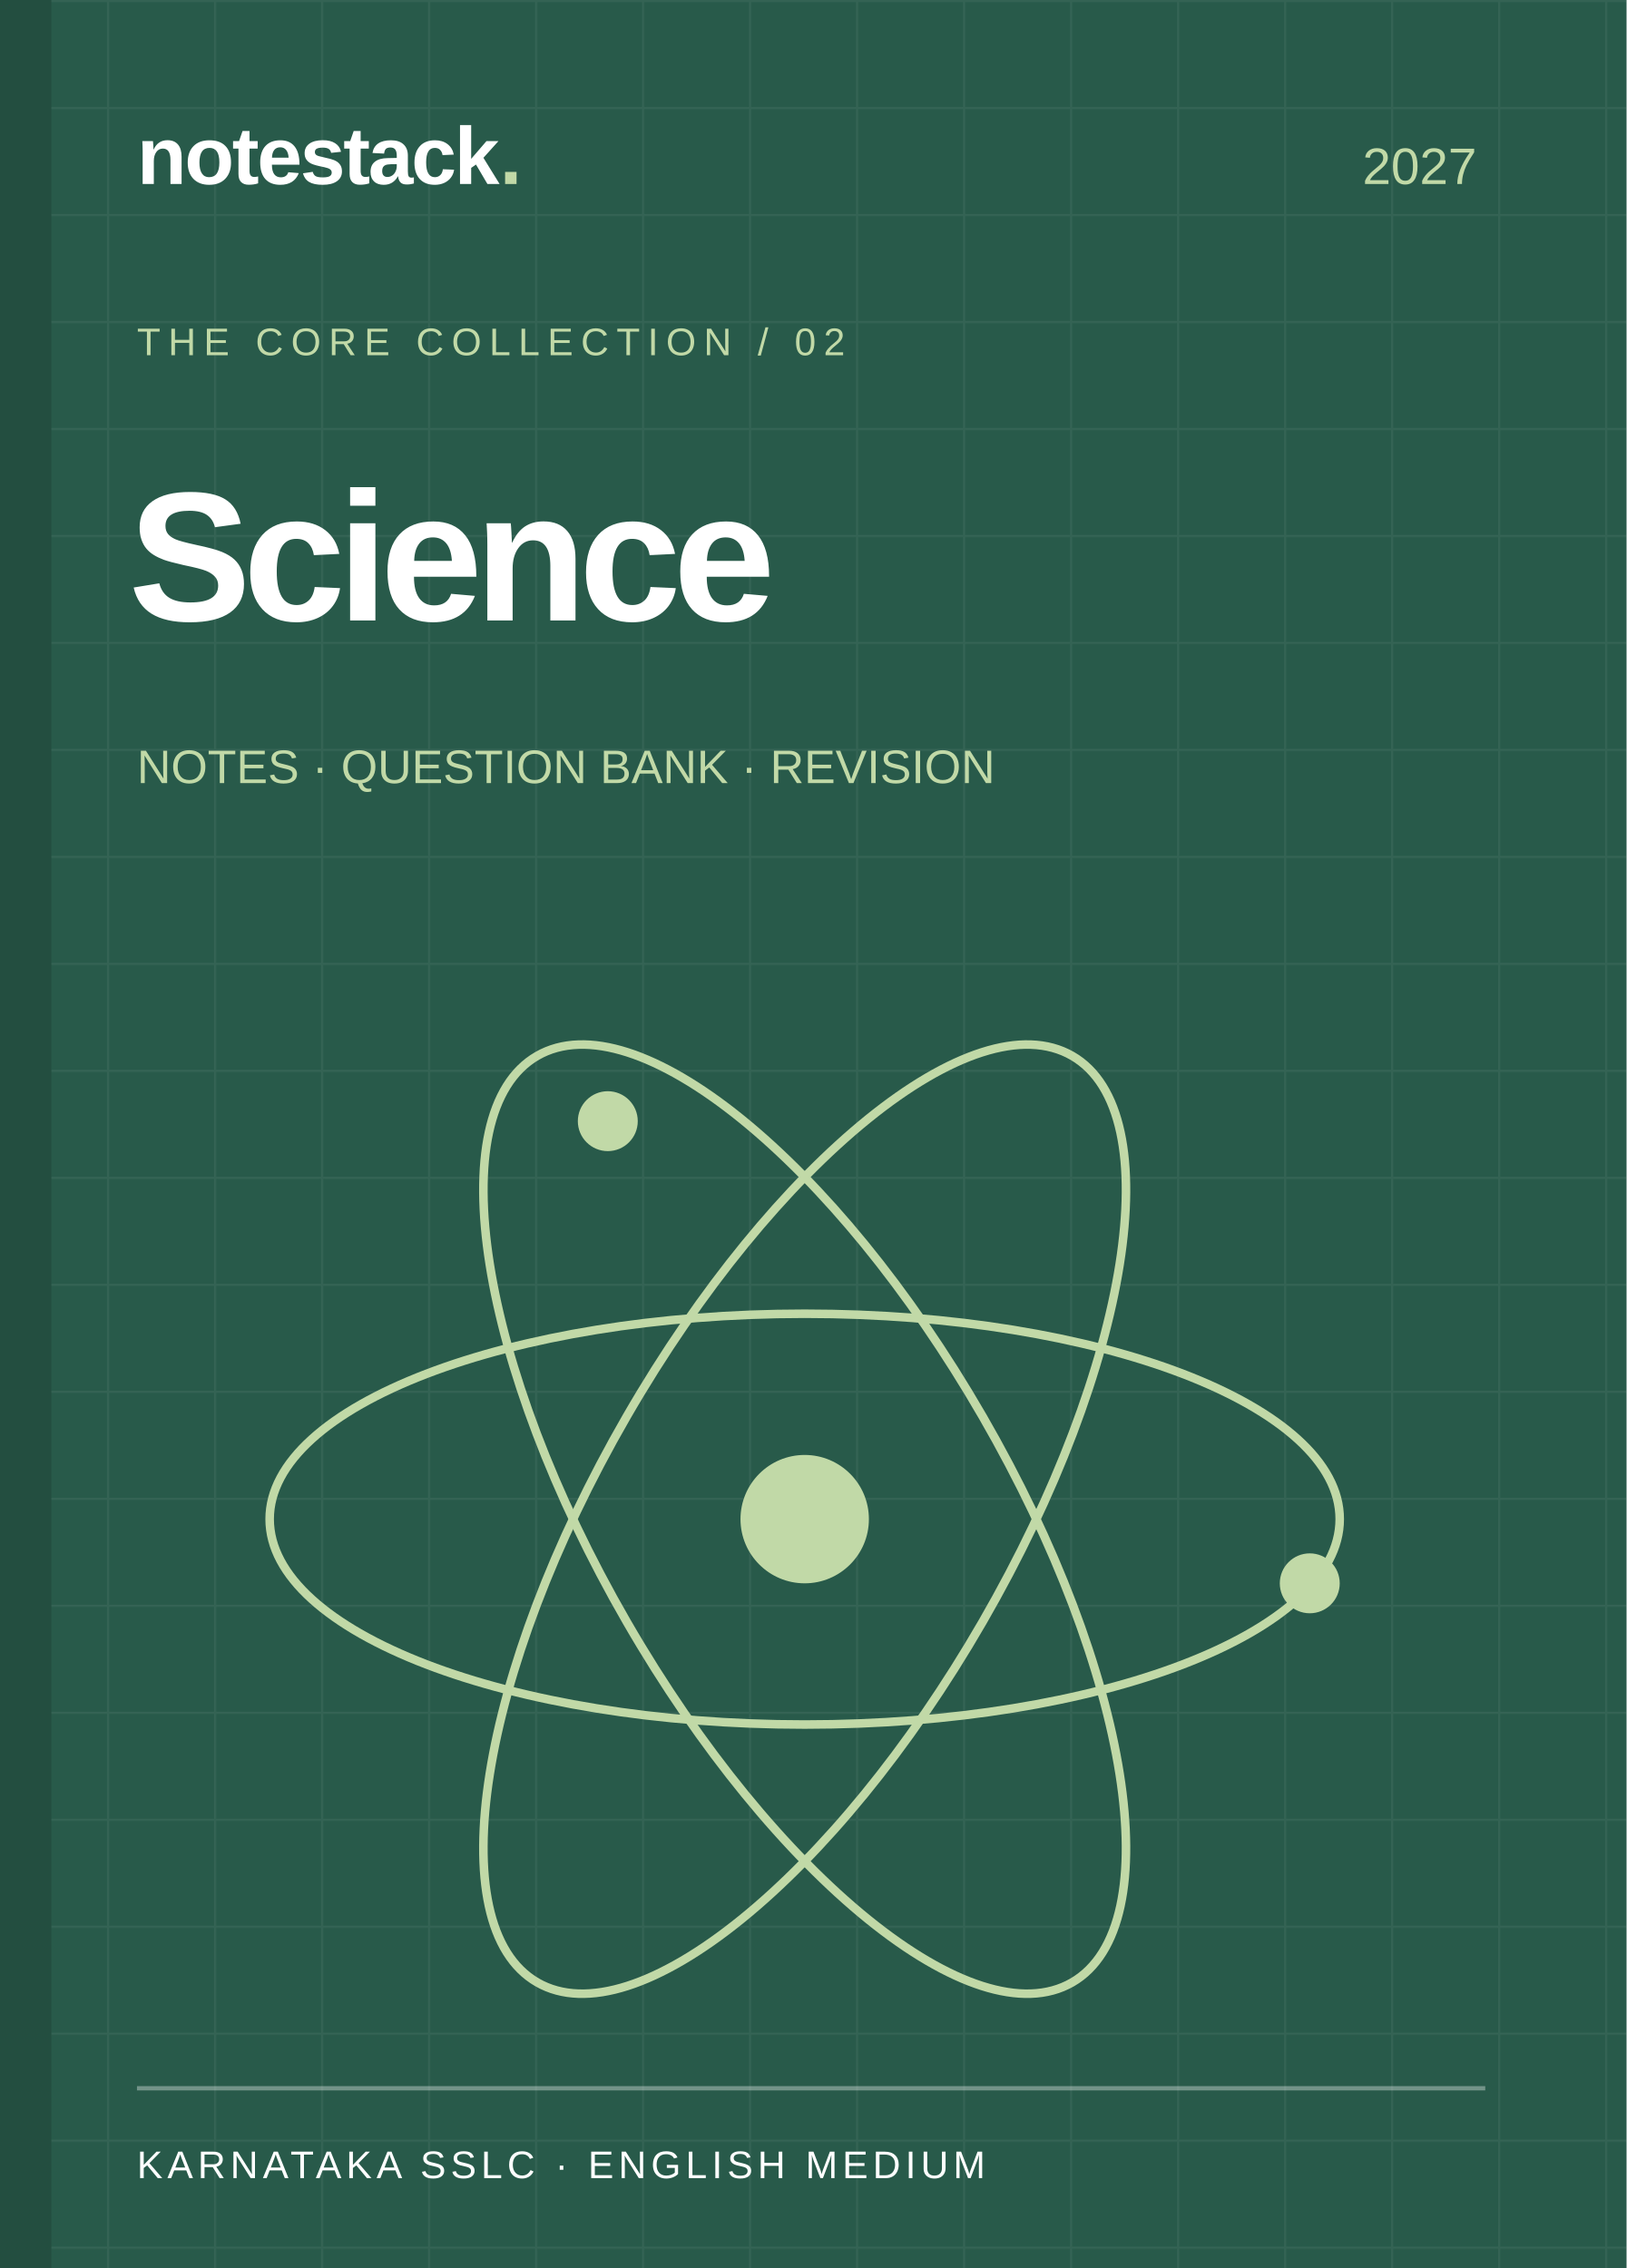
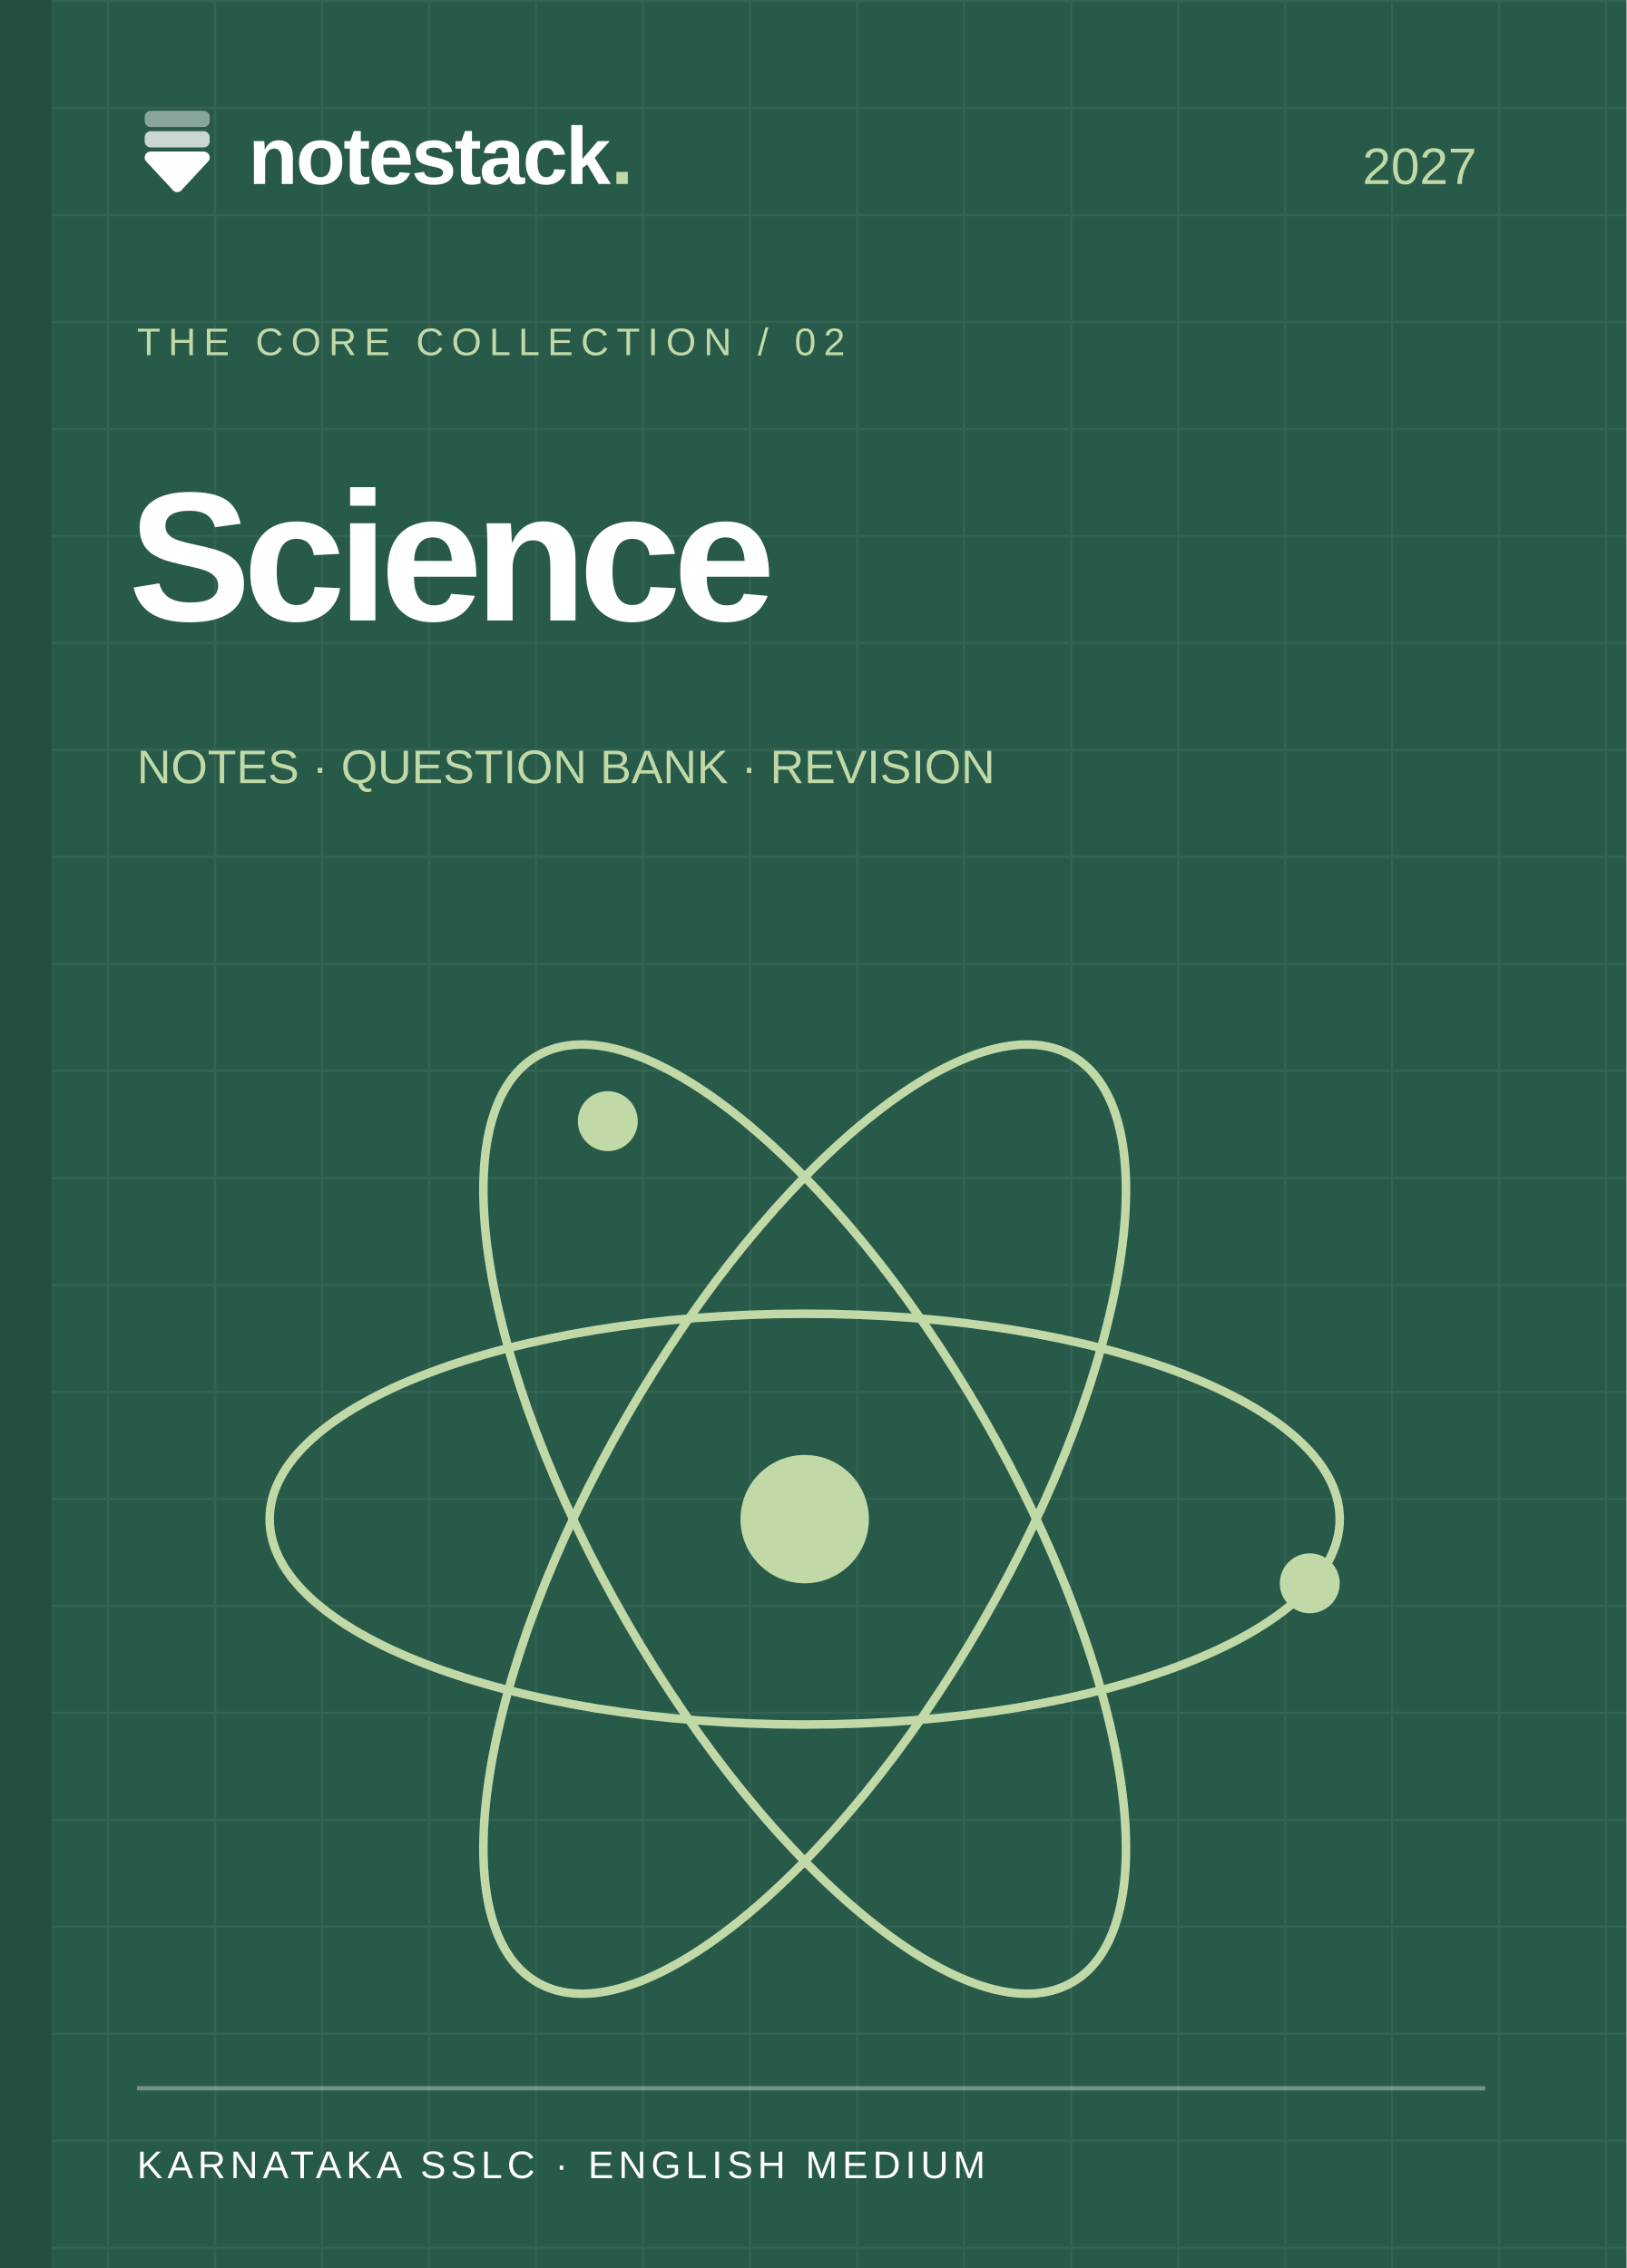
<svg xmlns="http://www.w3.org/2000/svg" width="380" height="530" viewBox="0 0 380 530">
  <defs>
    <pattern id="grid" width="25" height="25" patternUnits="userSpaceOnUse">
      <path d="M25 0H0V25" fill="none" stroke="white" stroke-opacity=".055" />
    </pattern>
  </defs>
  <rect width="380" height="530" fill="#285a4a" />
  <rect width="12" height="530" fill="#000" opacity=".14" />
  <rect x="12" width="368" height="530" fill="url(#grid)" />
  <g fill="white" font-family="Arial,sans-serif">
-     <text x="32" y="43" font-size="19" font-weight="700" letter-spacing="-.5">notestack<tspan fill="#c1d9a7">.</tspan>
+     <g transform="translate(30 24) scale(0.95)" fill="white">
+       <rect x="4" y="2" width="16" height="4" rx="1.5" opacity="0.45" />
+       <rect x="4" y="7" width="16" height="4" rx="1.5" opacity="0.75" />
+       <path d="M5.5 12h13a1.5 1.5 0 0 1 1.3 2.25l-6.5 7a1.5 1.5 0 0 1-2.6 0l-6.5-7A1.5 1.5 0 0 1 5.5 12Z" />
+     </g>
+     <text x="58" y="43" font-size="19" font-weight="700" letter-spacing="-.5">notestack<tspan fill="#c1d9a7">.</tspan>
    </text>
    <text x="32" y="83" font-size="9" letter-spacing="1.8" fill="#c1d9a7">THE CORE COLLECTION / 02</text>
    <text x="30" y="145" font-size="43" font-weight="700" letter-spacing="-1.9">Science</text>
    <text x="32" y="183" font-size="11" fill="#c1d9a7">NOTES · QUESTION BANK · REVISION</text>
  </g>
  <g fill="none" stroke="#c1d9a7" stroke-width="2">
    <ellipse cx="188" cy="355" rx="125" ry="48" />
    <ellipse cx="188" cy="355" rx="125" ry="48" transform="rotate(60 188 355)" />
    <ellipse cx="188" cy="355" rx="125" ry="48" transform="rotate(120 188 355)" />
    <circle cx="188" cy="355" r="14" fill="#c1d9a7" />
    <circle cx="306" cy="370" r="6" fill="#c1d9a7" />
    <circle cx="142" cy="262" r="6" fill="#c1d9a7" />
  </g>
  <path d="M32 488H347" stroke="white" stroke-opacity=".35" />
  <text x="32" y="509" font-family="Arial" font-size="9" fill="white" letter-spacing="1.1">KARNATAKA SSLC · ENGLISH MEDIUM</text>
  <text x="345" y="43" text-anchor="end" font-family="Arial" font-size="12" fill="#c1d9a7">2027</text>
</svg>
